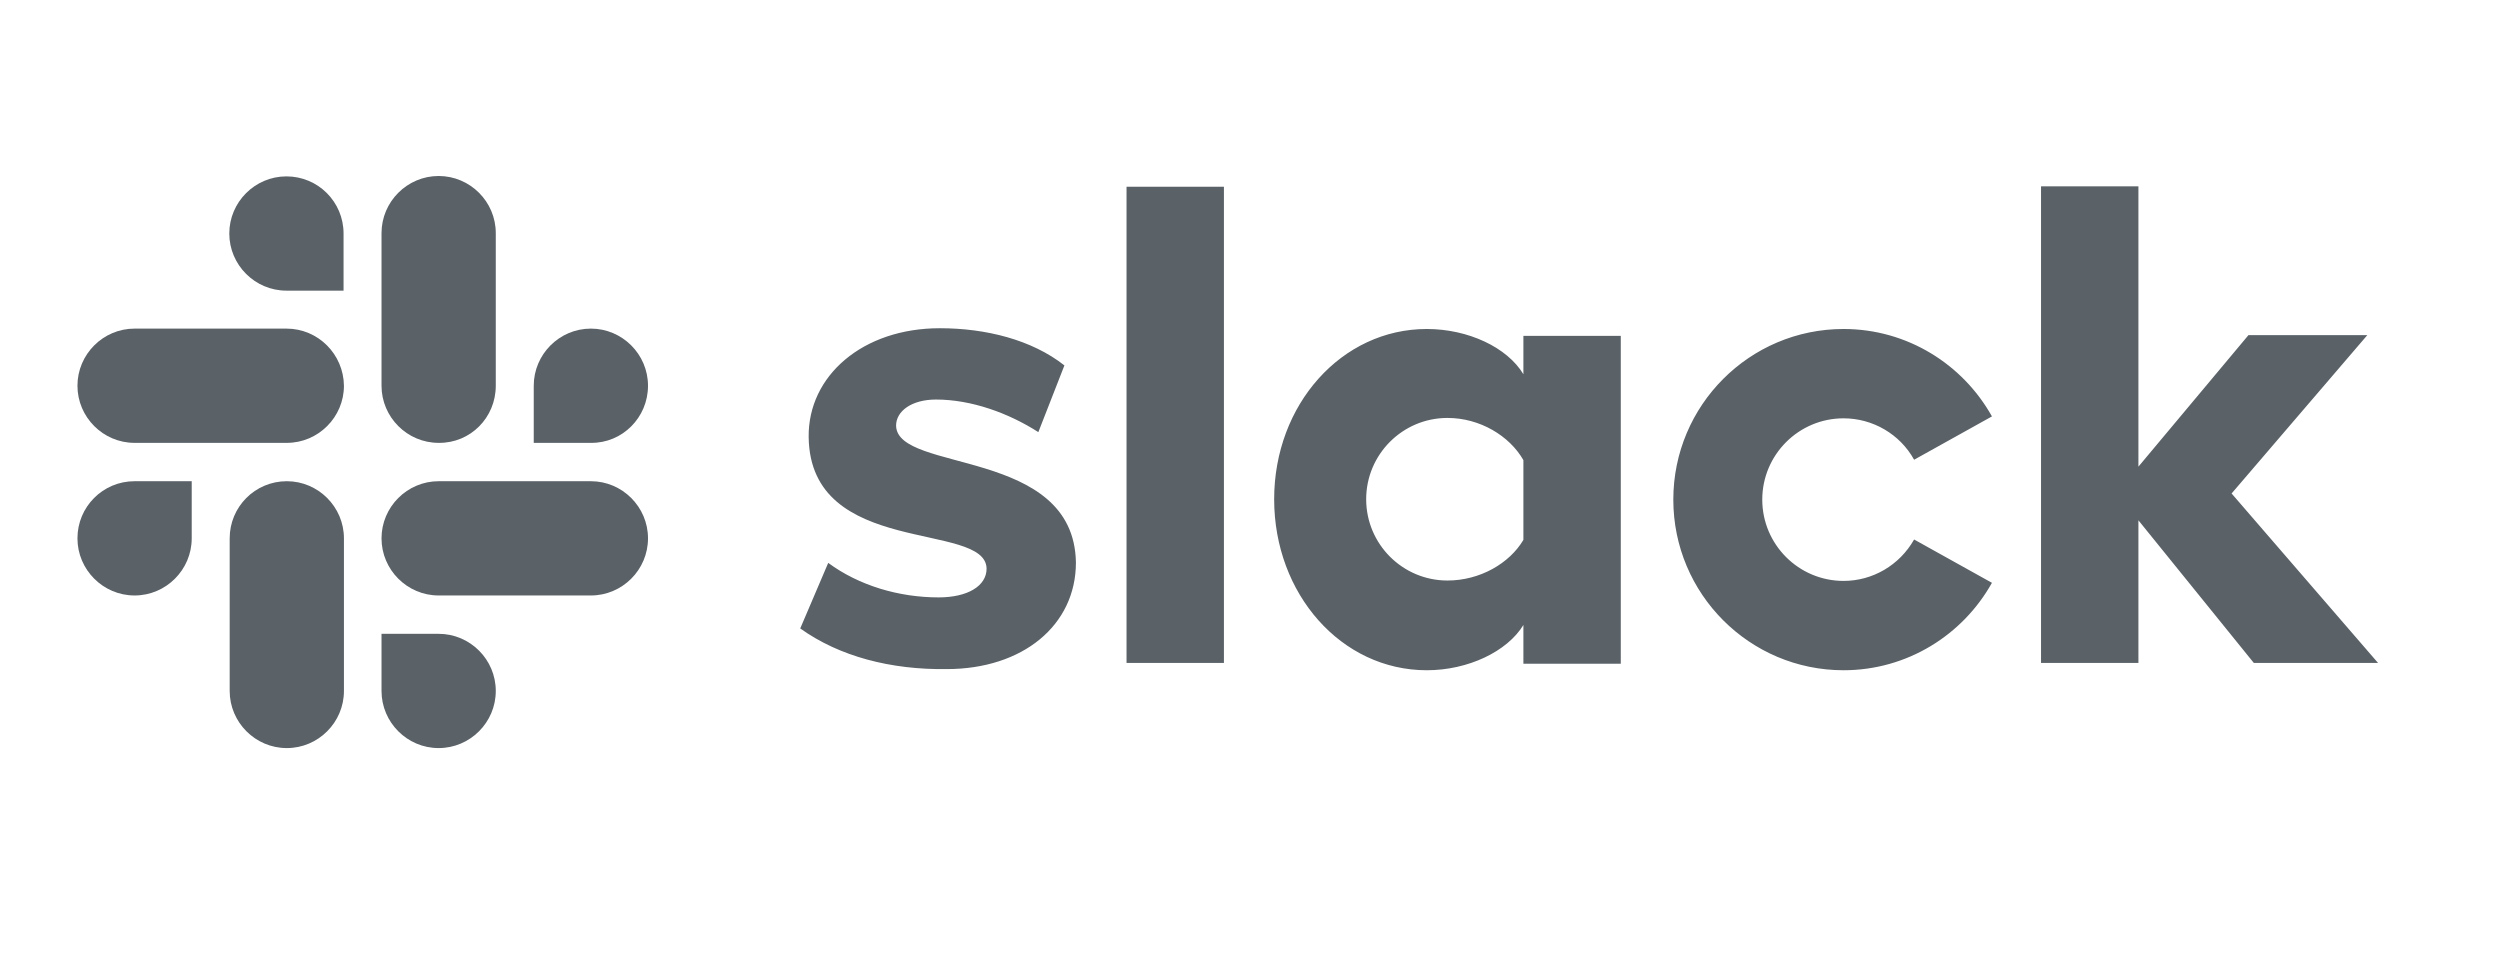
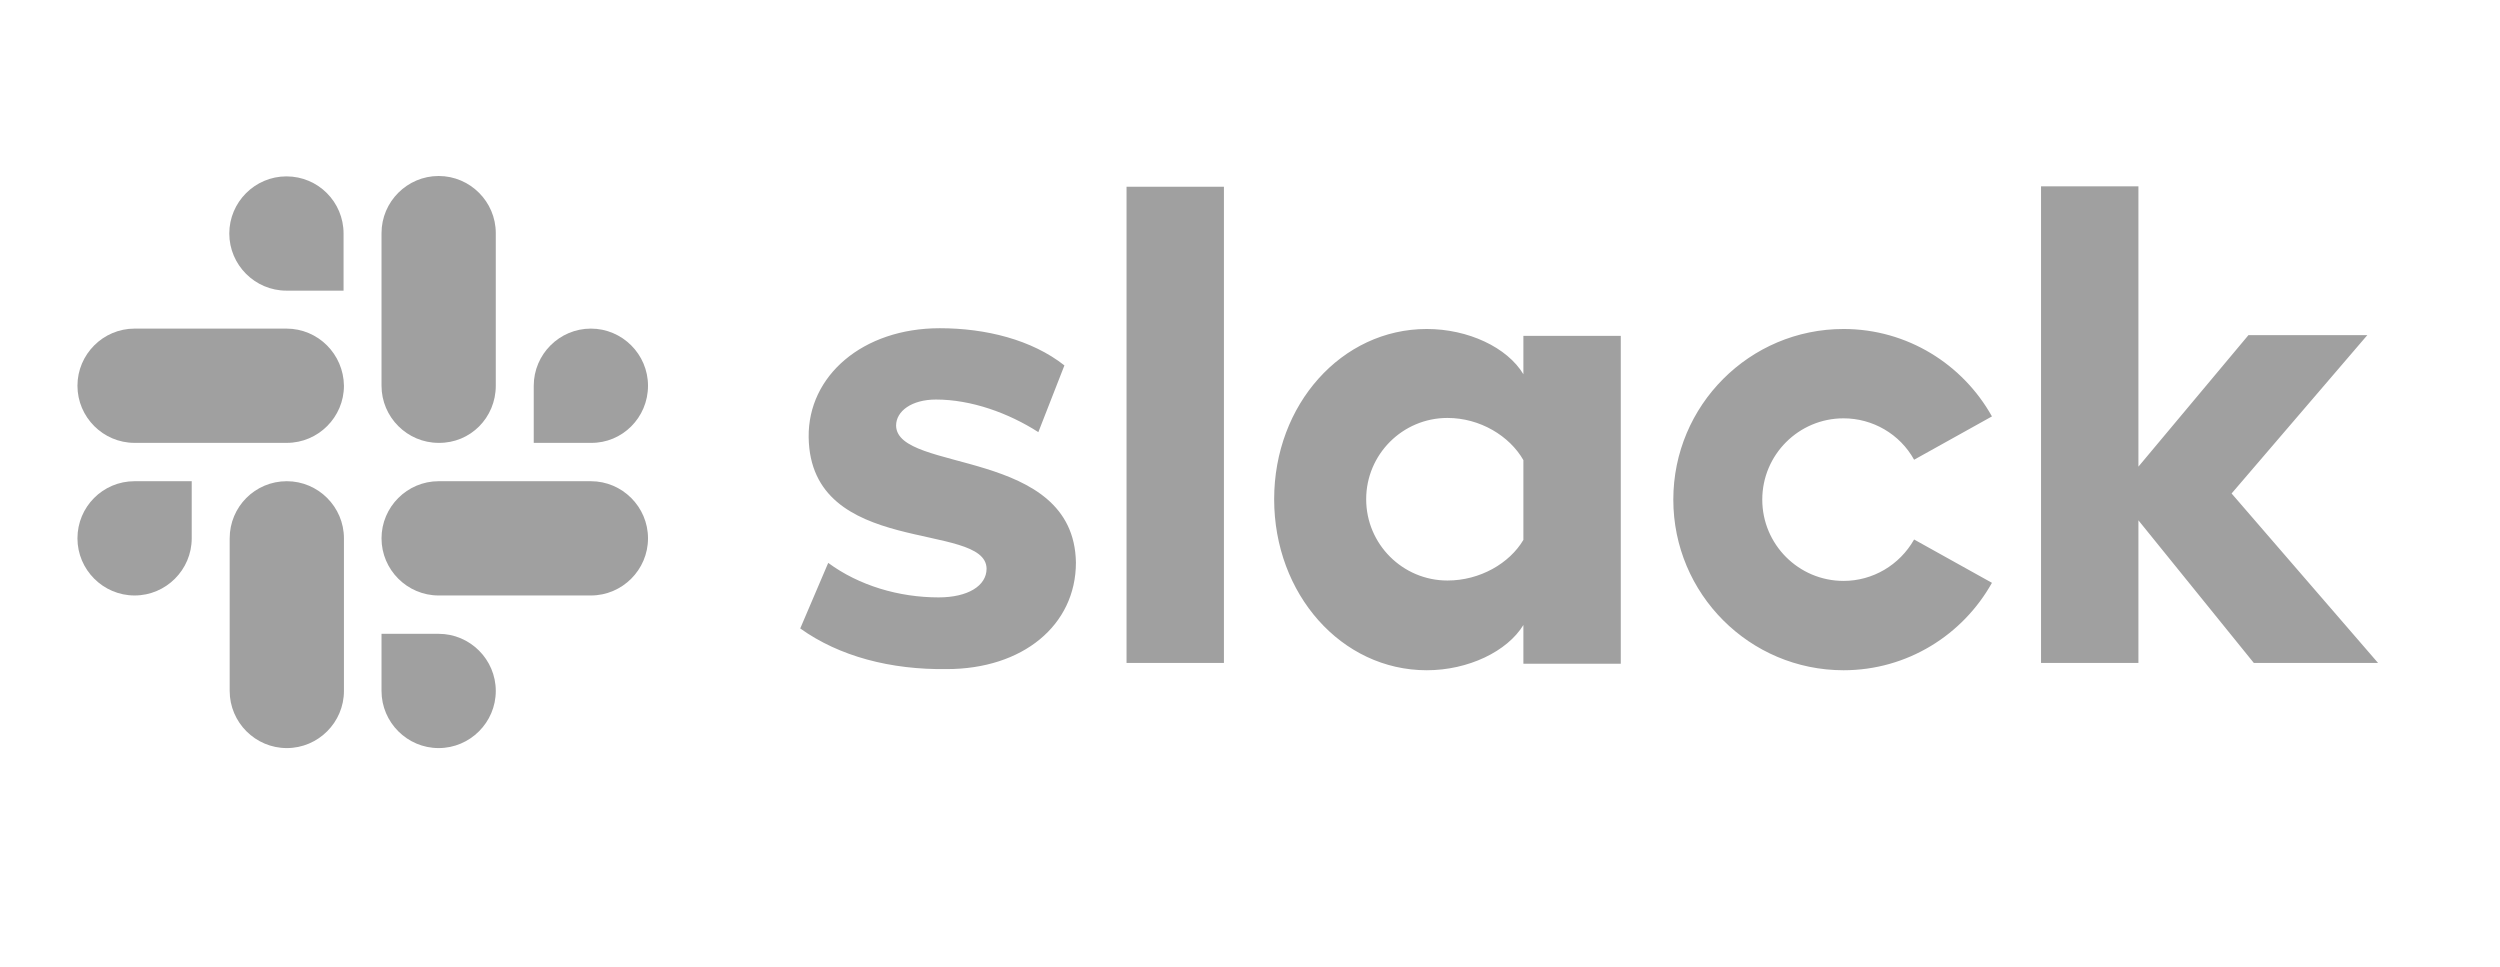
<svg xmlns="http://www.w3.org/2000/svg" version="1.1" id="layer" x="0px" y="0px" viewBox="0 200 652 252" style="enable-background:new 0 0 652 652;" xml:space="preserve">
  <style type="text/css">
- 	.st0{fill:#5a6268;}
- 	.st1{fill:#5a6268;}
- 	.st2{fill:#5a6268;}
- 	.st3{fill:#5a6268;}
+ 	.st0{fill:#a0a0a0;}
+ 	.st1{fill:#a0a0a0;}
+ 	.st2{fill:#a0a0a0;}
+ 	.st3{fill:#a0a0a0;}
</style>
  <path class="st0" d="M208.7,363.9l7.3-17.1c8,5.9,18.4,9,28.8,9c7.6,0,12.5-3,12.5-7.5c-0.2-12.5-46-2.8-46.4-34.3c-0.2-16,14.1-28.4,34.2-28.4  c12,0,24,3,32.5,9.7l-6.8,17.4c-7.8-5-17.5-8.5-26.7-8.5c-6.3,0-10.4,3-10.4,6.8c0.2,12.4,46.4,5.6,46.9,35.7  c0,16.4-13.9,27.8-33.7,27.8C232.3,374.7,218.9,371.2,208.7,363.9 M499.2,340.7c-3.8,6.7-10.8,10.8-18.4,10.8  c-11.7,0-21.2-9.5-21.2-21.2s9.5-21.2,21.2-21.2c7.6,0,14.7,4.1,18.4,10.8l20.3-11.3c-7.6-13.6-22.1-22.8-38.7-22.8  c-24.5,0-44.4,19.9-44.4,44.5c0,24.6,19.9,44.5,44.4,44.5c16.6,0,31.1-9.2,38.7-22.8L499.2,340.7z M293.8,372.9h25.4V248.7h-25.4  L293.8,372.9z M532.3,248.7v124.2h25.4v-37.2l30.1,37.2h32.4L582,328.7l35.4-41.3h-31l-28.7,34.3v-73.1H532.3z M397.3,287.5v10.1  c-4.2-7-14.4-11.8-25.2-11.8c-22.2,0-39.8,19.7-39.8,44.4c0,24.7,17.5,44.6,39.8,44.6c10.8,0,21-4.9,25.2-11.8v10.1h25.4v-85.5  H397.3z M397.3,340.8c-3.6,6.1-11.3,10.6-19.8,10.6c-11.7,0-21.2-9.5-21.2-21.2s9.5-21.2,21.2-21.2c8.5,0,16.2,4.7,19.8,11V340.8z" />
  <path class="st0" d="M74.7,246c-8.2,0-14.9,6.7-14.9,14.9c0,8.2,6.7,14.9,14.9,14.9c0,0,0,0,0,0h14.9v-14.9  C89.6,252.7,83,246,74.7,246 M74.7,285.7H35.1c-8.2,0-14.9,6.7-14.9,14.9c0,8.2,6.7,14.9,14.9,14.9h39.7c8.2,0,14.9-6.7,14.9-14.9  C89.6,292.4,83,285.7,74.7,285.7" />
  <path class="st1" d="M169,300.6c0-8.2-6.7-14.9-14.9-14.9s-14.9,6.7-14.9,14.9v14.9h14.9C162.3,315.6,169,308.9,169,300.6   M129.3,300.6v-39.8c0-8.2-6.7-14.9-14.9-14.9c-8.2,0-14.9,6.7-14.9,14.9v39.8c0,8.2,6.7,14.9,14.9,14.9  C122.7,315.6,129.3,308.9,129.3,300.6" />
  <path class="st2" d="M114.4,395.1c8.2,0,14.9-6.7,14.9-14.9c0-8.2-6.7-14.9-14.9-14.9H99.5v14.9C99.5,388.4,106.2,395.1,114.4,395.1   M114.4,355.3h39.7c8.2,0,14.9-6.7,14.9-14.9c0-8.2-6.7-14.9-14.9-14.9h-39.7c-8.2,0-14.9,6.7-14.9,14.9  C99.5,348.6,106.2,355.3,114.4,355.3C114.4,355.3,114.4,355.3,114.4,355.3" />
  <path class="st3" d="M20.2,340.4c0,8.2,6.7,14.9,14.9,14.9c0,0,0,0,0,0c8.2,0,14.9-6.7,14.9-14.9v-14.9H35.1  C26.8,325.5,20.2,332.2,20.2,340.4 M59.9,340.4v39.8c0,8.2,6.7,14.9,14.9,14.9c8.2,0,14.9-6.7,14.9-14.9v-39.8  c0-8.2-6.7-14.9-14.9-14.9c0,0,0,0,0,0C66.5,325.5,59.9,332.2,59.9,340.4" />
</svg>
